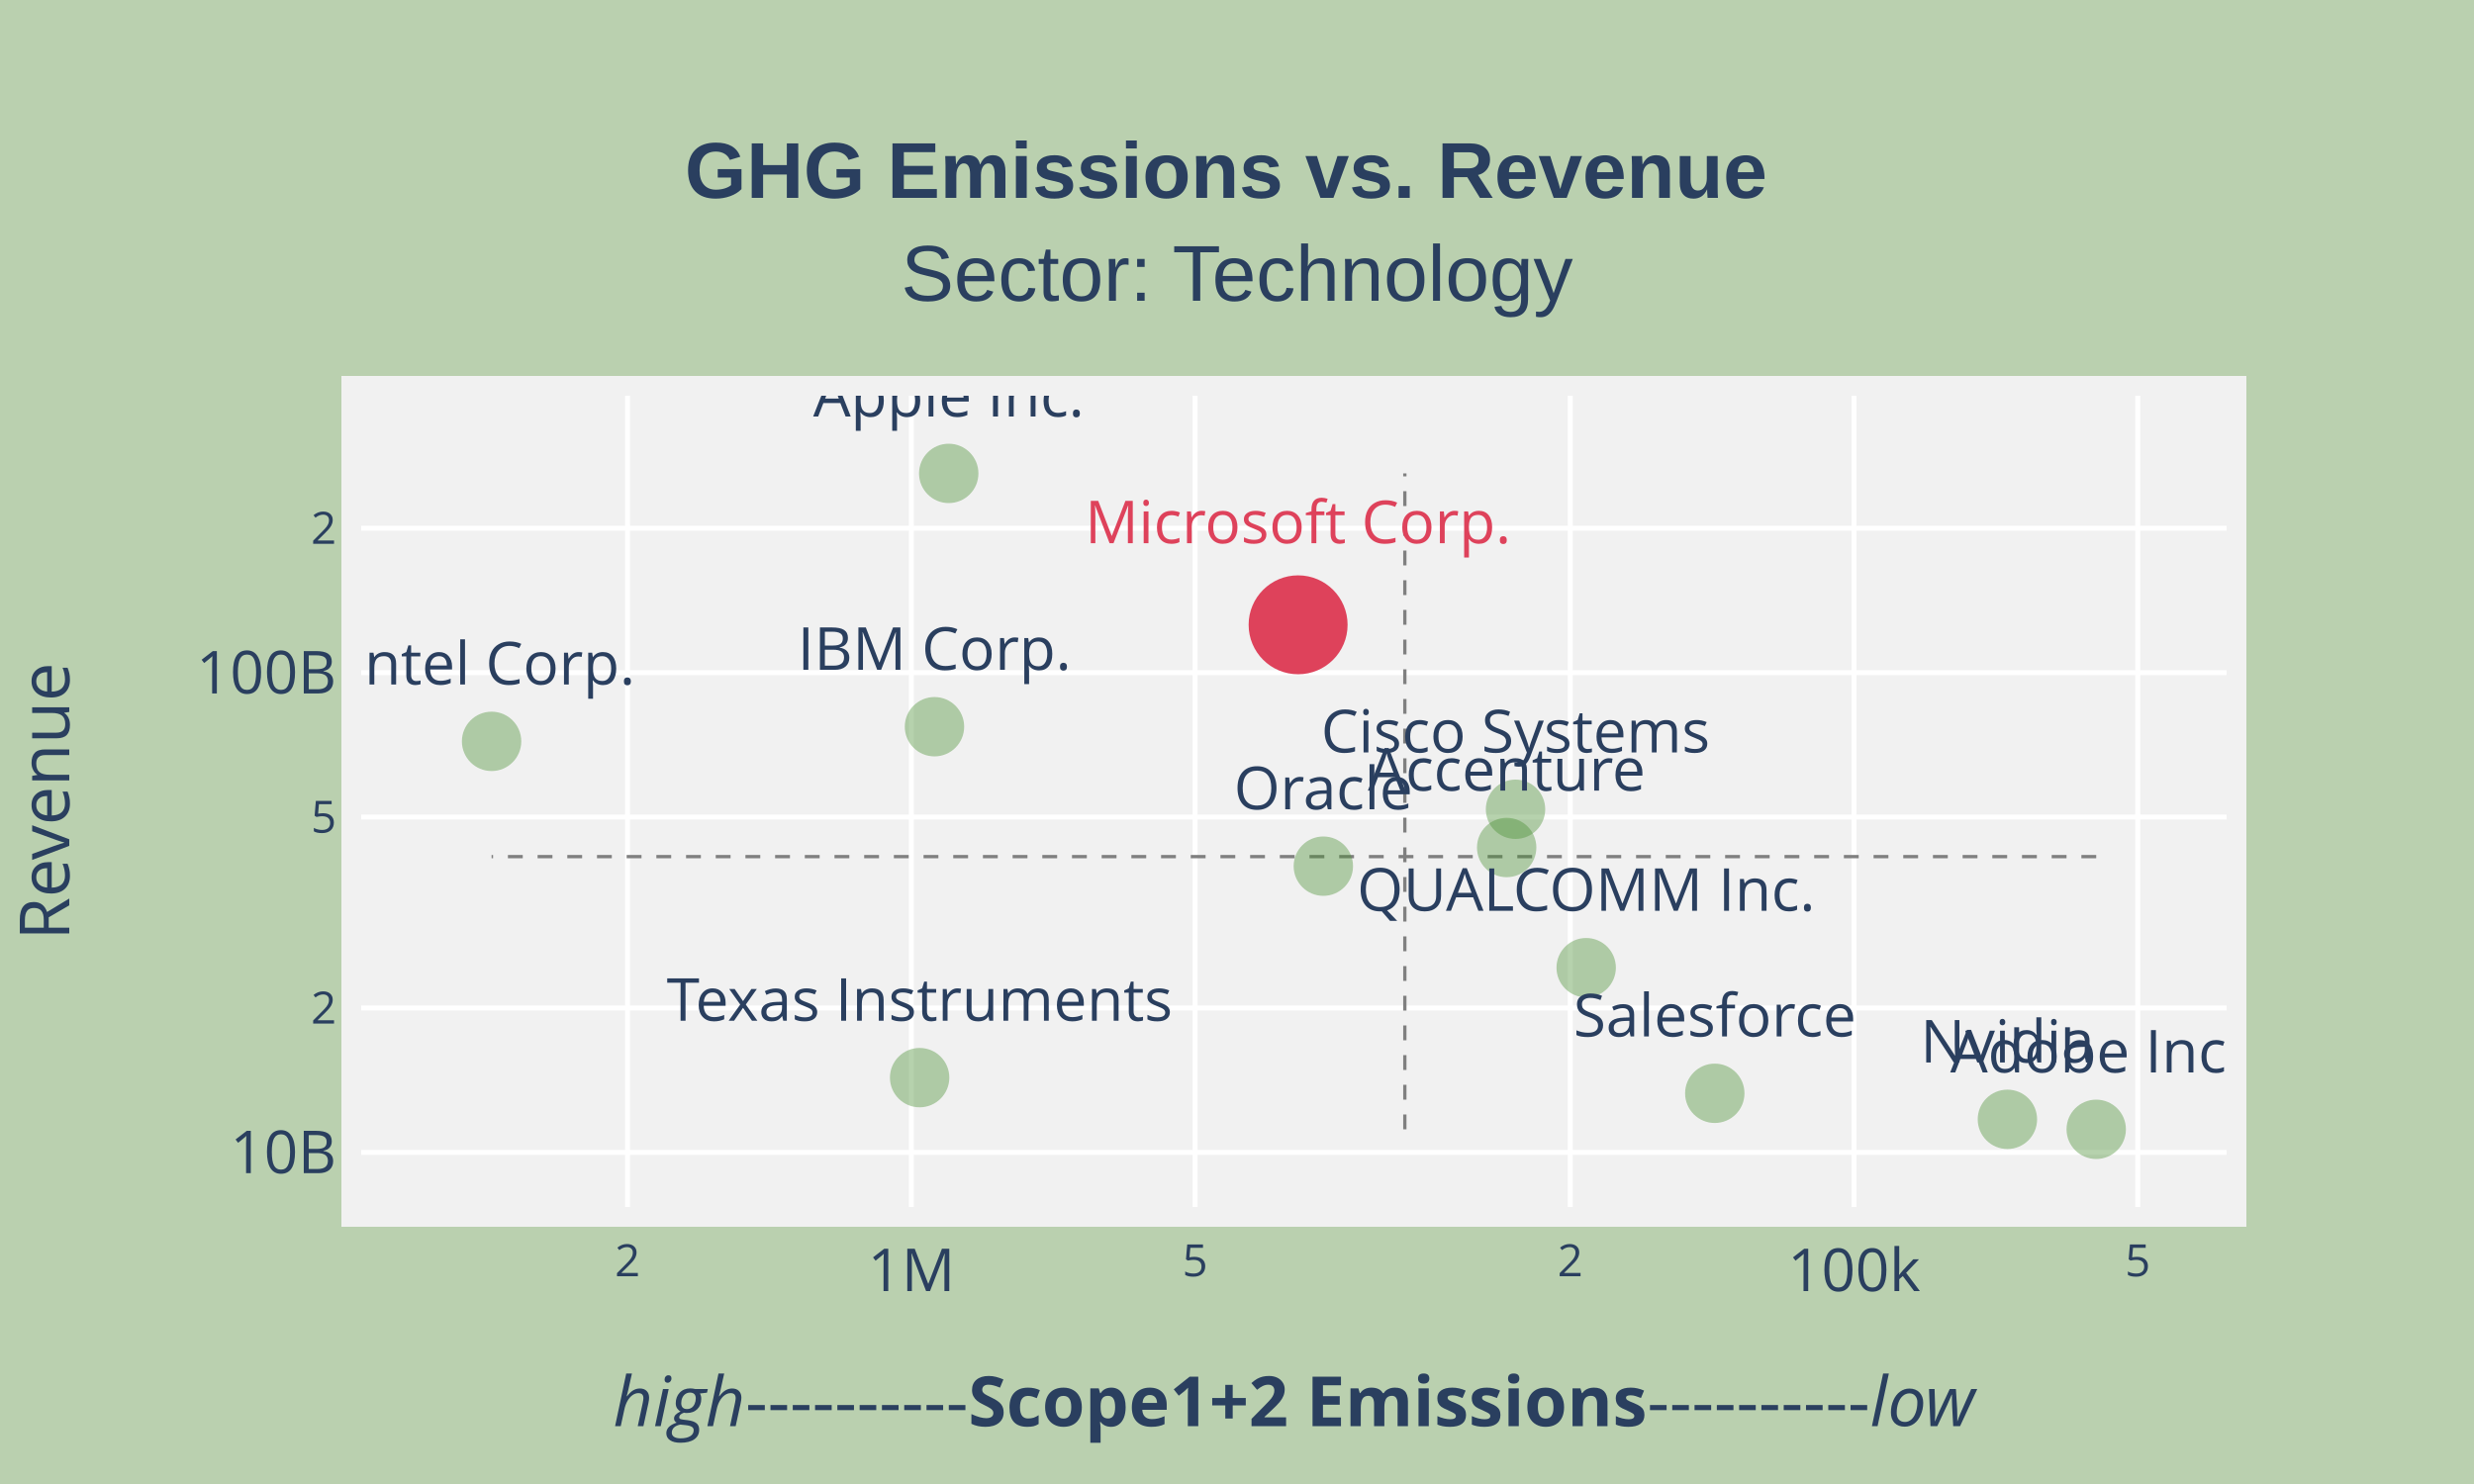
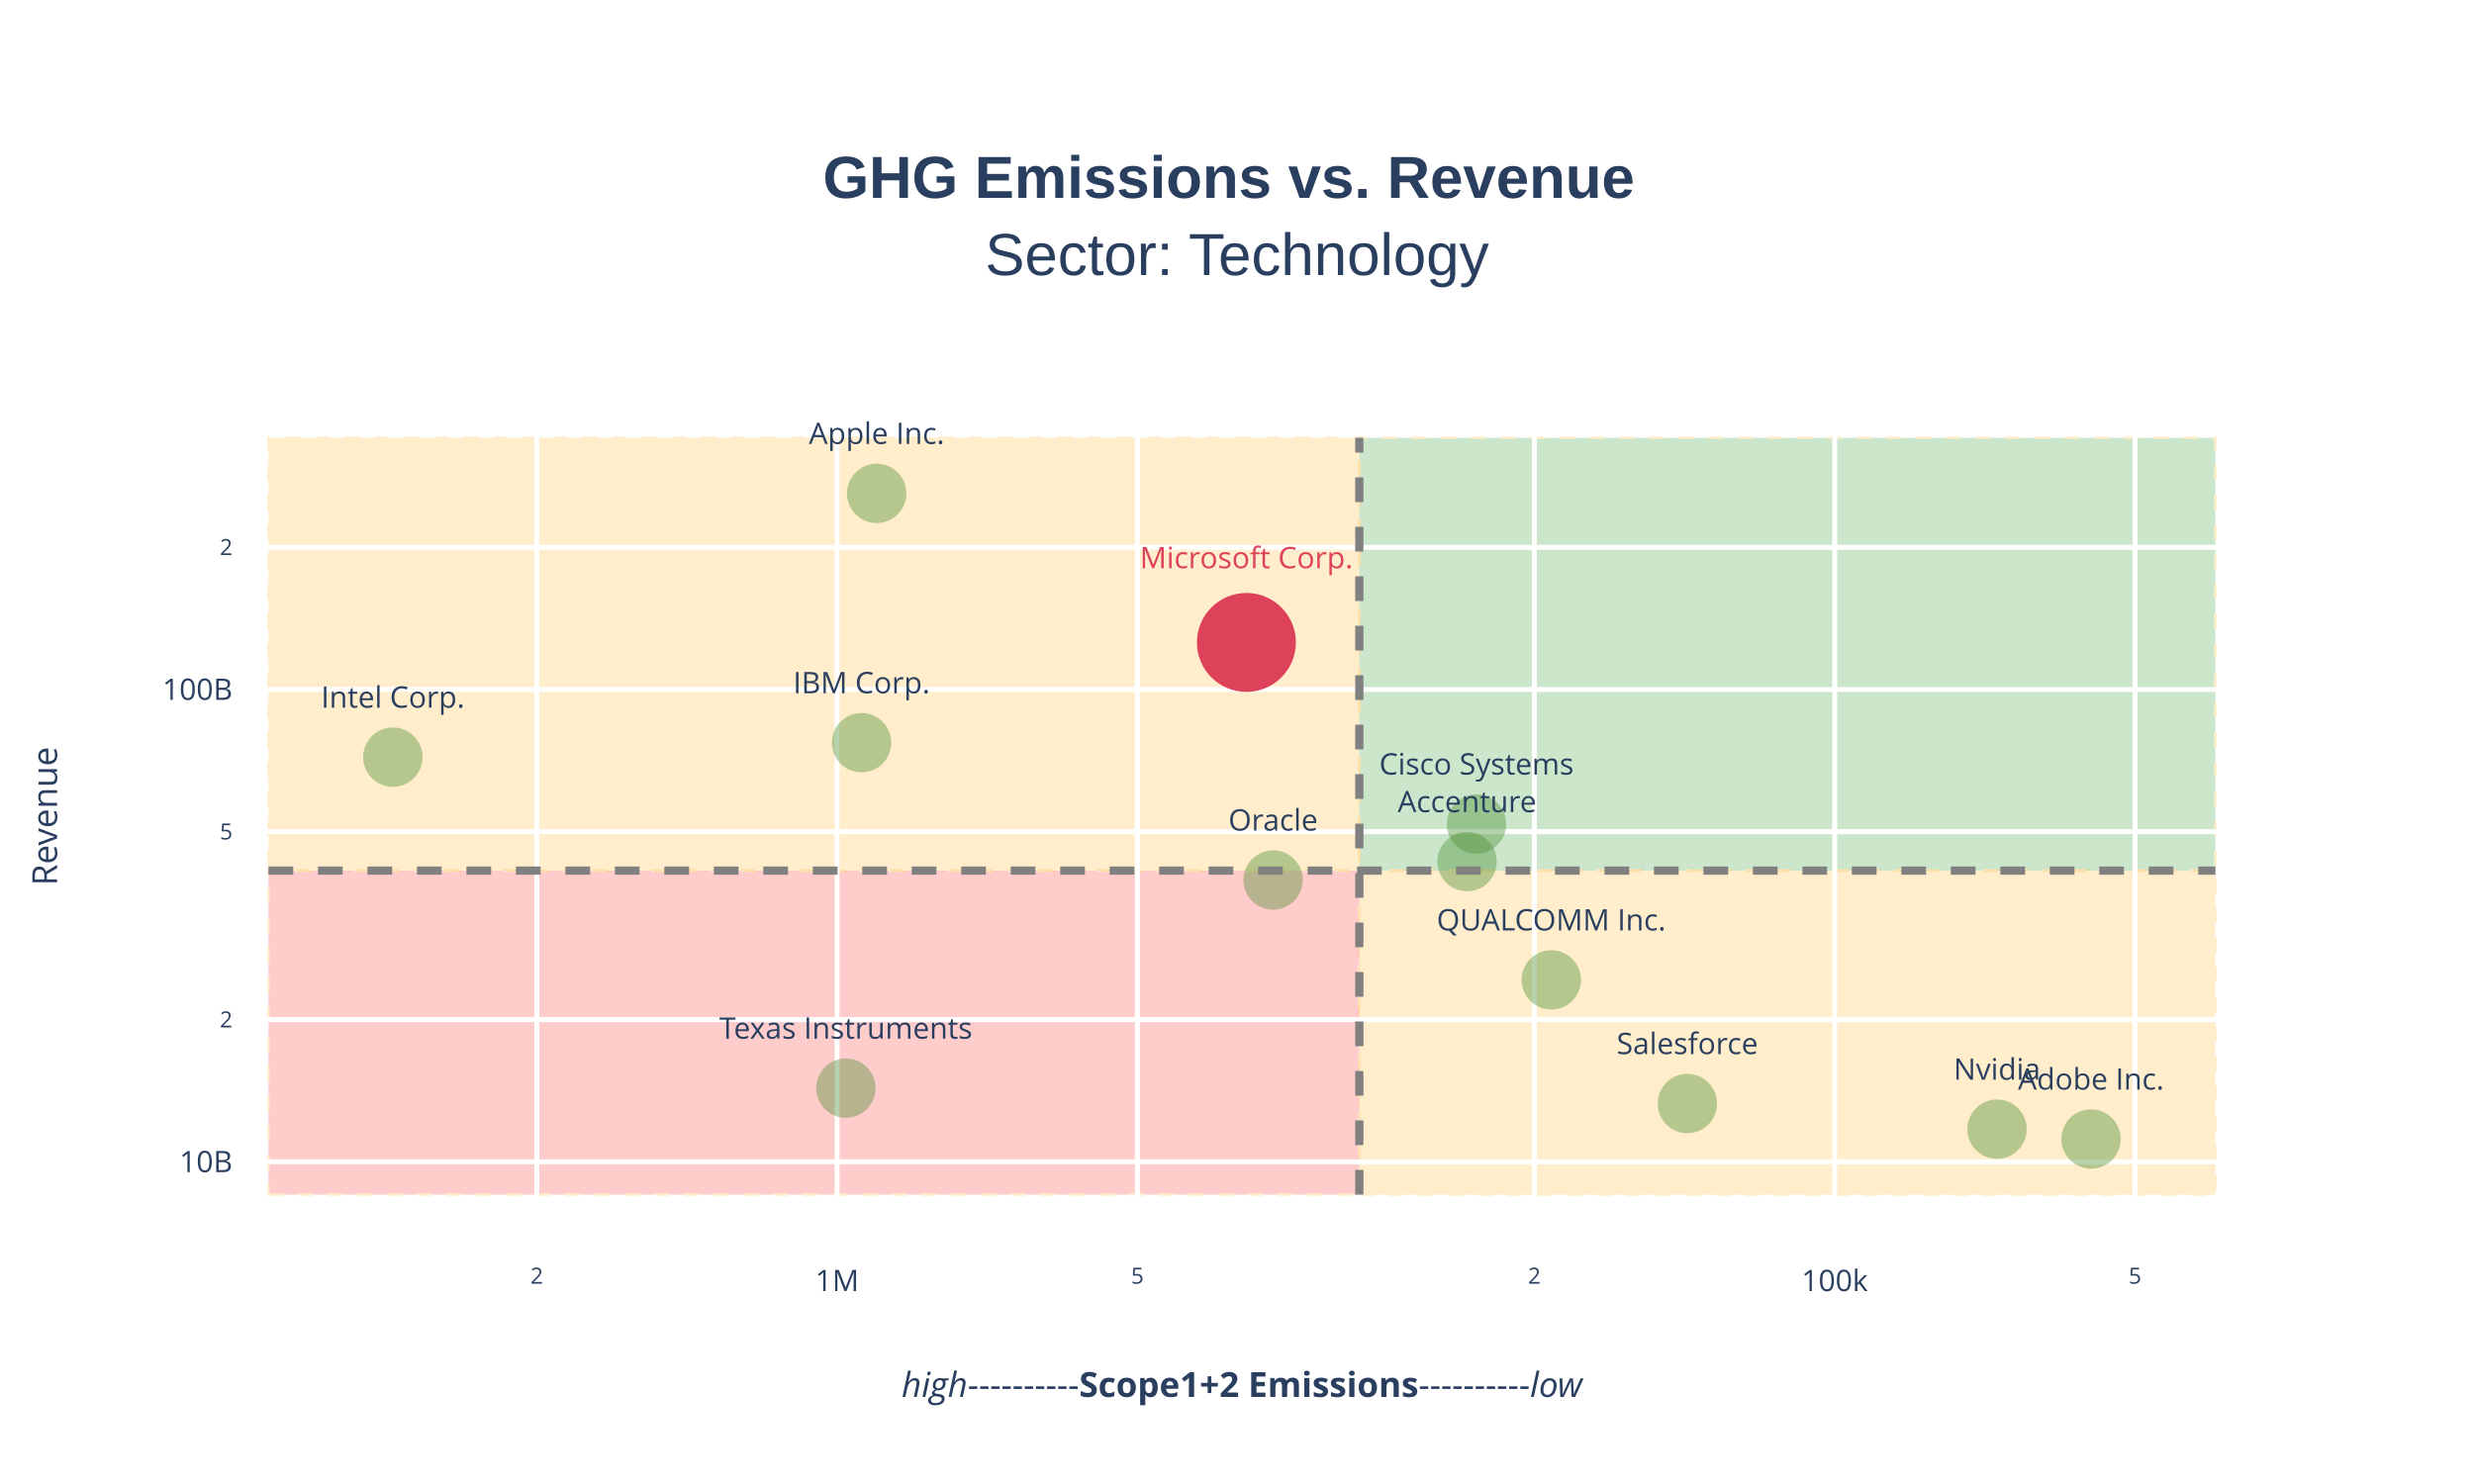
<svg xmlns="http://www.w3.org/2000/svg" class="main-svg" width="1500" height="900" style="" viewBox="0 0 500 300">
-   <rect x="0" y="0" width="500" height="300" style="fill: rgb(186, 208, 175); fill-opacity: 1;" />
-   <defs id="defs-ac1a42">
+   <rect x="0" y="0" width="500" height="300" style="fill: rgb(255, 255, 255); fill-opacity: 1;" />
+   <defs id="defs-1926a4">
    <g class="clips">
-       <clipPath id="clipac1a42xyplot" class="plotclip">
-         <rect width="377" height="164" />
-       </clipPath>
-       <clipPath class="axesclip" id="clipac1a42x">
-         <rect x="73" y="0" width="377" height="300" />
-       </clipPath>
-       <clipPath class="axesclip" id="clipac1a42y">
-         <rect x="0" y="80" width="500" height="164" />
-       </clipPath>
-       <clipPath class="axesclip" id="clipac1a42xy">
-         <rect x="73" y="80" width="377" height="164" />
+       <clipPath id="clip1926a4xyplot" class="plotclip">
+         <rect width="398" height="170" />
+       </clipPath>
+       <clipPath class="axesclip" id="clip1926a4x">
+         <rect x="52" y="0" width="398" height="300" />
+       </clipPath>
+       <clipPath class="axesclip" id="clip1926a4y">
+         <rect x="0" y="80" width="500" height="170" />
+       </clipPath>
+       <clipPath class="axesclip" id="clip1926a4xy">
+         <rect x="52" y="80" width="398" height="170" />
      </clipPath>
    </g>
    <g class="gradients" />
    <g class="patterns" />
  </defs>
-   <g class="bglayer">
-     <rect class="bg" x="69" y="76" width="385" height="172" style="fill: rgb(241, 241, 241); fill-opacity: 1; stroke-width: 0;" />
-   </g>
+   <g class="bglayer" />
  <g class="layer-below">
    <g class="imagelayer" />
    <g class="shapelayer" />
  </g>
  <g class="cartesianlayer">
    <g class="subplot xy">
      <g class="layer-subplot">
-         <g class="shapelayer" />
+         <g class="shapelayer">
+           <path data-index="0" fill-rule="evenodd" d="M274.72,176H447.74V88.5H274.72Z" clip-path="url(#clip1926a4xy)" style="opacity: 0.2; stroke: rgb(255, 165, 0); stroke-opacity: 1; fill: rgb(0, 128, 0); fill-opacity: 1; stroke-dasharray: 3px, 3px; stroke-width: 0.5px;" />
+           <path data-index="1" fill-rule="evenodd" d="M54.26,241.5H274.72V176H54.26Z" clip-path="url(#clip1926a4xy)" style="opacity: 0.2; stroke: rgb(255, 165, 0); stroke-opacity: 1; fill: rgb(255, 0, 0); fill-opacity: 1; stroke-dasharray: 3px, 3px; stroke-width: 0.5px;" />
+           <path data-index="2" fill-rule="evenodd" d="M54.26,176H274.72V88.5H54.26Z" clip-path="url(#clip1926a4xy)" style="opacity: 0.2; stroke: rgb(255, 165, 0); stroke-opacity: 1; fill: rgb(255, 165, 0); fill-opacity: 1; stroke-dasharray: 3px, 3px; stroke-width: 0.5px;" />
+           <path data-index="3" fill-rule="evenodd" d="M274.72,241.5H447.74V176H274.72Z" clip-path="url(#clip1926a4xy)" style="opacity: 0.2; stroke: rgb(255, 165, 0); stroke-opacity: 1; fill: rgb(255, 165, 0); fill-opacity: 1; stroke-dasharray: 3px, 3px; stroke-width: 0.5px;" />
+         </g>
        <g class="imagelayer" />
      </g>
      <g class="gridlayer">
        <g class="x">
-           <path class="xgrid crisp" transform="translate(126.83,0)" d="M0,80v164" style="stroke: rgb(255, 255, 255); stroke-opacity: 1; stroke-width: 1px;" />
-           <path class="xgrid crisp" transform="translate(184.18,0)" d="M0,80v164" style="stroke: rgb(255, 255, 255); stroke-opacity: 1; stroke-width: 1px;" />
-           <path class="xgrid crisp" transform="translate(241.53,0)" d="M0,80v164" style="stroke: rgb(255, 255, 255); stroke-opacity: 1; stroke-width: 1px;" />
-           <path class="xgrid crisp" transform="translate(317.35,0)" d="M0,80v164" style="stroke: rgb(255, 255, 255); stroke-opacity: 1; stroke-width: 1px;" />
-           <path class="xgrid crisp" transform="translate(374.7,0)" d="M0,80v164" style="stroke: rgb(255, 255, 255); stroke-opacity: 1; stroke-width: 1px;" />
-           <path class="xgrid crisp" transform="translate(432.05,0)" d="M0,80v164" style="stroke: rgb(255, 255, 255); stroke-opacity: 1; stroke-width: 1px;" />
+           <path class="xgrid crisp" transform="translate(108.49,0)" d="M0,80v170" style="stroke: rgb(255, 255, 255); stroke-opacity: 1; stroke-width: 1px;" />
+           <path class="xgrid crisp" transform="translate(169.18,0)" d="M0,80v170" style="stroke: rgb(255, 255, 255); stroke-opacity: 1; stroke-width: 1px;" />
+           <path class="xgrid crisp" transform="translate(229.87,0)" d="M0,80v170" style="stroke: rgb(255, 255, 255); stroke-opacity: 1; stroke-width: 1px;" />
+           <path class="xgrid crisp" transform="translate(310.1,0)" d="M0,80v170" style="stroke: rgb(255, 255, 255); stroke-opacity: 1; stroke-width: 1px;" />
+           <path class="xgrid crisp" transform="translate(370.8,0)" d="M0,80v170" style="stroke: rgb(255, 255, 255); stroke-opacity: 1; stroke-width: 1px;" />
+           <path class="xgrid crisp" transform="translate(431.49,0)" d="M0,80v170" style="stroke: rgb(255, 255, 255); stroke-opacity: 1; stroke-width: 1px;" />
        </g>
        <g class="y">
-           <path class="ygrid crisp" transform="translate(0,232.96)" d="M73,0h377" style="stroke: rgb(255, 255, 255); stroke-opacity: 1; stroke-width: 1px;" />
-           <path class="ygrid crisp" transform="translate(0,203.77)" d="M73,0h377" style="stroke: rgb(255, 255, 255); stroke-opacity: 1; stroke-width: 1px;" />
-           <path class="ygrid crisp" transform="translate(0,165.17)" d="M73,0h377" style="stroke: rgb(255, 255, 255); stroke-opacity: 1; stroke-width: 1px;" />
-           <path class="ygrid crisp" transform="translate(0,135.98)" d="M73,0h377" style="stroke: rgb(255, 255, 255); stroke-opacity: 1; stroke-width: 1px;" />
-           <path class="ygrid crisp" transform="translate(0,106.78)" d="M73,0h377" style="stroke: rgb(255, 255, 255); stroke-opacity: 1; stroke-width: 1px;" />
+           <path class="ygrid crisp" transform="translate(0,234.86)" d="M52,0h398" style="stroke: rgb(255, 255, 255); stroke-opacity: 1; stroke-width: 1px;" />
+           <path class="ygrid crisp" transform="translate(0,206.12)" d="M52,0h398" style="stroke: rgb(255, 255, 255); stroke-opacity: 1; stroke-width: 1px;" />
+           <path class="ygrid crisp" transform="translate(0,168.12)" d="M52,0h398" style="stroke: rgb(255, 255, 255); stroke-opacity: 1; stroke-width: 1px;" />
+           <path class="ygrid crisp" transform="translate(0,139.38)" d="M52,0h398" style="stroke: rgb(255, 255, 255); stroke-opacity: 1; stroke-width: 1px;" />
+           <path class="ygrid crisp" transform="translate(0,110.64)" d="M52,0h398" style="stroke: rgb(255, 255, 255); stroke-opacity: 1; stroke-width: 1px;" />
        </g>
      </g>
      <g class="zerolinelayer" />
      <path class="xlines-below" />
      <path class="ylines-below" />
      <g class="overlines-below" />
      <g class="xaxislayer-below" />
      <g class="yaxislayer-below" />
      <g class="overaxes-below" />
-       <g class="plot" transform="translate(73,80)" clip-path="url(#clipac1a42xyplot)">
+       <g class="plot" transform="translate(52,80)" clip-path="url(#clip1926a4xyplot)">
        <g class="scatterlayer mlayer">
-           <g class="trace scatter tracef82217" style="stroke-miterlimit: 2; opacity: 1;">
+           <g class="trace scatter tracea5bb61" style="stroke-miterlimit: 2; opacity: 1;">
+             <g class="fills" />
+             <g class="errorbars" />
+             <g class="lines" />
+             <g class="points">
+               <path class="point" transform="translate(244.5,94.18)" d="M6,0A6,6 0 1,1 0,-6A6,6 0 0,1 6,0Z" style="opacity: 0.4; stroke-width: 0px; fill: rgb(72, 143, 49); fill-opacity: 1;" />
+               <path class="point" transform="translate(370.6,150.26)" d="M6,0A6,6 0 1,1 0,-6A6,6 0 0,1 6,0Z" style="opacity: 0.4; stroke-width: 0px; fill: rgb(72, 143, 49); fill-opacity: 1;" />
+               <path class="point" transform="translate(125.18,19.74)" d="M6,0A6,6 0 1,1 0,-6A6,6 0 0,1 6,0Z" style="opacity: 0.4; stroke-width: 0px; fill: rgb(72, 143, 49); fill-opacity: 1;" />
+               <path class="point" transform="translate(246.4,86.58)" d="M6,0A6,6 0 1,1 0,-6A6,6 0 0,1 6,0Z" style="opacity: 0.4; stroke-width: 0px; fill: rgb(72, 143, 49); fill-opacity: 1;" />
+               <path class="point" transform="translate(122.12,70.14)" d="M6,0A6,6 0 1,1 0,-6A6,6 0 0,1 6,0Z" style="opacity: 0.4; stroke-width: 0px; fill: rgb(72, 143, 49); fill-opacity: 1;" />
+               <path class="point" transform="translate(27.4,73.06)" d="M6,0A6,6 0 1,1 0,-6A6,6 0 0,1 6,0Z" style="opacity: 0.4; stroke-width: 0px; fill: rgb(72, 143, 49); fill-opacity: 1;" />
+               <path class="point" transform="translate(351.6,148.27)" d="M6,0A6,6 0 1,1 0,-6A6,6 0 0,1 6,0Z" style="opacity: 0.4; stroke-width: 0px; fill: rgb(72, 143, 49); fill-opacity: 1;" />
+               <path class="point" transform="translate(205.3,97.9)" d="M6,0A6,6 0 1,1 0,-6A6,6 0 0,1 6,0Z" style="opacity: 0.4; stroke-width: 0px; fill: rgb(72, 143, 49); fill-opacity: 1;" />
+               <path class="point" transform="translate(261.52,118.09)" d="M6,0A6,6 0 1,1 0,-6A6,6 0 0,1 6,0Z" style="opacity: 0.4; stroke-width: 0px; fill: rgb(72, 143, 49); fill-opacity: 1;" />
+               <path class="point" transform="translate(289.02,143.09)" d="M6,0A6,6 0 1,1 0,-6A6,6 0 0,1 6,0Z" style="opacity: 0.4; stroke-width: 0px; fill: rgb(72, 143, 49); fill-opacity: 1;" />
+               <path class="point" transform="translate(118.95,139.97)" d="M6,0A6,6 0 1,1 0,-6A6,6 0 0,1 6,0Z" style="opacity: 0.4; stroke-width: 0px; fill: rgb(72, 143, 49); fill-opacity: 1;" />
+             </g>
+             <g class="text">
+               <g class="textpoint" transform="translate(0,-10)">
+                 <text x="244.5" y="94.18" text-anchor="middle" style="font-family: 'Open Sans', verdana, arial, sans-serif; font-size: 6px; fill: rgb(42, 63, 95); fill-opacity: 1; white-space: pre;">Accenture</text>
+               </g>
+               <g class="textpoint" transform="translate(0,-10)">
+                 <text x="370.6" y="150.26" text-anchor="middle" style="font-family: 'Open Sans', verdana, arial, sans-serif; font-size: 6px; fill: rgb(42, 63, 95); fill-opacity: 1; white-space: pre;">Adobe Inc.</text>
+               </g>
+               <g class="textpoint" transform="translate(0,-10)">
+                 <text x="125.18" y="19.74" text-anchor="middle" style="font-family: 'Open Sans', verdana, arial, sans-serif; font-size: 6px; fill: rgb(42, 63, 95); fill-opacity: 1; white-space: pre;">Apple Inc.</text>
+               </g>
+               <g class="textpoint" transform="translate(0,-10)">
+                 <text x="246.4" y="86.58" text-anchor="middle" style="font-family: 'Open Sans', verdana, arial, sans-serif; font-size: 6px; fill: rgb(42, 63, 95); fill-opacity: 1; white-space: pre;">Cisco Systems</text>
+               </g>
+               <g class="textpoint" transform="translate(0,-10)">
+                 <text x="122.12" y="70.14" text-anchor="middle" style="font-family: 'Open Sans', verdana, arial, sans-serif; font-size: 6px; fill: rgb(42, 63, 95); fill-opacity: 1; white-space: pre;">IBM Corp.</text>
+               </g>
+               <g class="textpoint" transform="translate(0,-10)">
+                 <text x="27.4" y="73.06" text-anchor="middle" style="font-family: 'Open Sans', verdana, arial, sans-serif; font-size: 6px; fill: rgb(42, 63, 95); fill-opacity: 1; white-space: pre;">Intel Corp.</text>
+               </g>
+               <g class="textpoint" transform="translate(0,-10)">
+                 <text x="351.6" y="148.27" text-anchor="middle" style="font-family: 'Open Sans', verdana, arial, sans-serif; font-size: 6px; fill: rgb(42, 63, 95); fill-opacity: 1; white-space: pre;">Nvidia</text>
+               </g>
+               <g class="textpoint" transform="translate(0,-10)">
+                 <text x="205.3" y="97.9" text-anchor="middle" style="font-family: 'Open Sans', verdana, arial, sans-serif; font-size: 6px; fill: rgb(42, 63, 95); fill-opacity: 1; white-space: pre;">Oracle</text>
+               </g>
+               <g class="textpoint" transform="translate(0,-10)">
+                 <text x="261.52" y="118.09" text-anchor="middle" style="font-family: 'Open Sans', verdana, arial, sans-serif; font-size: 6px; fill: rgb(42, 63, 95); fill-opacity: 1; white-space: pre;">QUALCOMM Inc.</text>
+               </g>
+               <g class="textpoint" transform="translate(0,-10)">
+                 <text x="289.02" y="143.09" text-anchor="middle" style="font-family: 'Open Sans', verdana, arial, sans-serif; font-size: 6px; fill: rgb(42, 63, 95); fill-opacity: 1; white-space: pre;">Salesforce</text>
+               </g>
+               <g class="textpoint" transform="translate(0,-10)">
+                 <text x="118.95" y="139.97" text-anchor="middle" style="font-family: 'Open Sans', verdana, arial, sans-serif; font-size: 6px; fill: rgb(42, 63, 95); fill-opacity: 1; white-space: pre;">Texas Instruments</text>
+               </g>
+             </g>
+           </g>
+           <g class="trace scatter traced766b5" style="stroke-miterlimit: 2; opacity: 1;">
+             <g class="fills" />
+             <g class="errorbars" />
+             <g class="lines" />
+             <g class="points">
+               <path class="point" transform="translate(199.9,49.87)" d="M10,0A10,10 0 1,1 0,-10A10,10 0 0,1 10,0Z" style="opacity: 1; stroke-width: 0px; fill: rgb(222, 66, 91); fill-opacity: 1;" />
+             </g>
+             <g class="text">
+               <g class="textpoint" transform="translate(0,-15)">
+                 <text x="199.9" y="49.87" text-anchor="middle" style="font-family: 'Open Sans', verdana, arial, sans-serif; font-size: 6px; fill: rgb(222, 66, 91); fill-opacity: 1; white-space: pre;">Microsoft Corp.</text>
+               </g>
+             </g>
+           </g>
+           <g class="trace scatter trace35f4cb" style="stroke-miterlimit: 2; opacity: 1;">
            <g class="fills" />
            <g class="errorbars" />
            <g class="lines">
-               <path class="js-line" d="M210.92,148.3L210.92,15.7" style="vector-effect: non-scaling-stroke; fill: none; stroke: rgb(128, 128, 128); stroke-opacity: 1; stroke-width: 2px; opacity: 1; stroke-dasharray: 9px, 9px;" />
+               <path class="js-line" d="M222.72,161.5L222.72,8.5" style="vector-effect: non-scaling-stroke; fill: none; stroke: rgb(128, 128, 128); stroke-opacity: 1; stroke-width: 5px; opacity: 1; stroke-dasharray: 15px, 15px;" />
            </g>
            <g class="points" />
            <g class="text" />
          </g>
-           <g class="trace scatter tracee0b347" style="stroke-miterlimit: 2; opacity: 1;">
+           <g class="trace scatter trace57830c" style="stroke-miterlimit: 2; opacity: 1;">
            <g class="fills" />
            <g class="errorbars" />
            <g class="lines">
-               <path class="js-line" d="M350.65,93.17L26.35,93.17" style="vector-effect: non-scaling-stroke; fill: none; stroke: rgb(128, 128, 128); stroke-opacity: 1; stroke-width: 2px; opacity: 1; stroke-dasharray: 9px, 9px;" />
+               <path class="js-line" d="M2.26,96L395.74,96" style="vector-effect: non-scaling-stroke; fill: none; stroke: rgb(128, 128, 128); stroke-opacity: 1; stroke-width: 5px; opacity: 1; stroke-dasharray: 15px, 15px;" />
            </g>
            <g class="points" />
            <g class="text" />
-           </g>
-           <g class="trace scatter trace790ee4" style="stroke-miterlimit: 2; opacity: 1;">
-             <g class="fills" />
-             <g class="errorbars" />
-             <g class="lines" />
-             <g class="points">
-               <path class="point" transform="translate(231.5,91.33)" d="M6,0A6,6 0 1,1 0,-6A6,6 0 0,1 6,0Z" style="opacity: 0.4; stroke-width: 0px; fill: rgb(72, 143, 49); fill-opacity: 1;" />
-               <path class="point" transform="translate(350.65,148.3)" d="M6,0A6,6 0 1,1 0,-6A6,6 0 0,1 6,0Z" style="opacity: 0.4; stroke-width: 0px; fill: rgb(72, 143, 49); fill-opacity: 1;" />
-               <path class="point" transform="translate(118.74,15.7)" d="M6,0A6,6 0 1,1 0,-6A6,6 0 0,1 6,0Z" style="opacity: 0.4; stroke-width: 0px; fill: rgb(72, 143, 49); fill-opacity: 1;" />
-               <path class="point" transform="translate(233.29,83.6)" d="M6,0A6,6 0 1,1 0,-6A6,6 0 0,1 6,0Z" style="opacity: 0.4; stroke-width: 0px; fill: rgb(72, 143, 49); fill-opacity: 1;" />
-               <path class="point" transform="translate(115.86,66.91)" d="M6,0A6,6 0 1,1 0,-6A6,6 0 0,1 6,0Z" style="opacity: 0.4; stroke-width: 0px; fill: rgb(72, 143, 49); fill-opacity: 1;" />
-               <path class="point" transform="translate(26.35,69.87)" d="M6,0A6,6 0 1,1 0,-6A6,6 0 0,1 6,0Z" style="opacity: 0.4; stroke-width: 0px; fill: rgb(72, 143, 49); fill-opacity: 1;" />
-               <path class="point" transform="translate(332.7,146.28)" d="M6,0A6,6 0 1,1 0,-6A6,6 0 0,1 6,0Z" style="opacity: 0.4; stroke-width: 0px; fill: rgb(72, 143, 49); fill-opacity: 1;" />
-               <path class="point" transform="translate(194.45,95.1)" d="M6,0A6,6 0 1,1 0,-6A6,6 0 0,1 6,0Z" style="opacity: 0.4; stroke-width: 0px; fill: rgb(72, 143, 49); fill-opacity: 1;" />
-               <path class="point" transform="translate(247.57,115.62)" d="M6,0A6,6 0 1,1 0,-6A6,6 0 0,1 6,0Z" style="opacity: 0.4; stroke-width: 0px; fill: rgb(72, 143, 49); fill-opacity: 1;" />
-               <path class="point" transform="translate(273.56,141.02)" d="M6,0A6,6 0 1,1 0,-6A6,6 0 0,1 6,0Z" style="opacity: 0.4; stroke-width: 0px; fill: rgb(72, 143, 49); fill-opacity: 1;" />
-               <path class="point" transform="translate(112.86,137.85)" d="M6,0A6,6 0 1,1 0,-6A6,6 0 0,1 6,0Z" style="opacity: 0.4; stroke-width: 0px; fill: rgb(72, 143, 49); fill-opacity: 1;" />
-             </g>
-             <g class="text">
-               <g class="textpoint" transform="translate(0,-11.5)">
-                 <text x="231.5" y="91.33" text-anchor="middle" style="font-family: 'Open Sans', verdana, arial, sans-serif; font-size: 12px; fill: rgb(42, 63, 95); fill-opacity: 1; white-space: pre;">Accenture</text>
-               </g>
-               <g class="textpoint" transform="translate(0,-11.5)">
-                 <text x="350.65" y="148.3" text-anchor="middle" style="font-family: 'Open Sans', verdana, arial, sans-serif; font-size: 12px; fill: rgb(42, 63, 95); fill-opacity: 1; white-space: pre;">Adobe Inc.</text>
-               </g>
-               <g class="textpoint" transform="translate(0,-11.5)">
-                 <text x="118.74" y="15.7" text-anchor="middle" style="font-family: 'Open Sans', verdana, arial, sans-serif; font-size: 12px; fill: rgb(42, 63, 95); fill-opacity: 1; white-space: pre;">Apple Inc.</text>
-               </g>
-               <g class="textpoint" transform="translate(0,-11.5)">
-                 <text x="233.29" y="83.6" text-anchor="middle" style="font-family: 'Open Sans', verdana, arial, sans-serif; font-size: 12px; fill: rgb(42, 63, 95); fill-opacity: 1; white-space: pre;">Cisco Systems</text>
-               </g>
-               <g class="textpoint" transform="translate(0,-11.5)">
-                 <text x="115.86" y="66.91" text-anchor="middle" style="font-family: 'Open Sans', verdana, arial, sans-serif; font-size: 12px; fill: rgb(42, 63, 95); fill-opacity: 1; white-space: pre;">IBM Corp.</text>
-               </g>
-               <g class="textpoint" transform="translate(0,-11.5)">
-                 <text x="26.35" y="69.87" text-anchor="middle" style="font-family: 'Open Sans', verdana, arial, sans-serif; font-size: 12px; fill: rgb(42, 63, 95); fill-opacity: 1; white-space: pre;">Intel Corp.</text>
-               </g>
-               <g class="textpoint" transform="translate(0,-11.5)">
-                 <text x="332.7" y="146.28" text-anchor="middle" style="font-family: 'Open Sans', verdana, arial, sans-serif; font-size: 12px; fill: rgb(42, 63, 95); fill-opacity: 1; white-space: pre;">Nvidia</text>
-               </g>
-               <g class="textpoint" transform="translate(0,-11.5)">
-                 <text x="194.45" y="95.1" text-anchor="middle" style="font-family: 'Open Sans', verdana, arial, sans-serif; font-size: 12px; fill: rgb(42, 63, 95); fill-opacity: 1; white-space: pre;">Oracle</text>
-               </g>
-               <g class="textpoint" transform="translate(0,-11.5)">
-                 <text x="247.57" y="115.62" text-anchor="middle" style="font-family: 'Open Sans', verdana, arial, sans-serif; font-size: 12px; fill: rgb(42, 63, 95); fill-opacity: 1; white-space: pre;">QUALCOMM Inc.</text>
-               </g>
-               <g class="textpoint" transform="translate(0,-11.5)">
-                 <text x="273.56" y="141.02" text-anchor="middle" style="font-family: 'Open Sans', verdana, arial, sans-serif; font-size: 12px; fill: rgb(42, 63, 95); fill-opacity: 1; white-space: pre;">Salesforce</text>
-               </g>
-               <g class="textpoint" transform="translate(0,-11.5)">
-                 <text x="112.86" y="137.85" text-anchor="middle" style="font-family: 'Open Sans', verdana, arial, sans-serif; font-size: 12px; fill: rgb(42, 63, 95); fill-opacity: 1; white-space: pre;">Texas Instruments</text>
-               </g>
-             </g>
-           </g>
-           <g class="trace scatter trace30d5d0" style="stroke-miterlimit: 2; opacity: 1;">
-             <g class="fills" />
-             <g class="errorbars" />
-             <g class="lines" />
-             <g class="points">
-               <path class="point" transform="translate(189.35,46.31)" d="M10,0A10,10 0 1,1 0,-10A10,10 0 0,1 10,0Z" style="opacity: 1; stroke-width: 0px; fill: rgb(222, 66, 91); fill-opacity: 1;" />
-             </g>
-             <g class="text">
-               <g class="textpoint" transform="translate(0,-16.5)">
-                 <text x="189.35" y="46.31" text-anchor="middle" style="font-family: 'Open Sans', verdana, arial, sans-serif; font-size: 12px; fill: rgb(222, 66, 91); fill-opacity: 1; white-space: pre;">Microsoft Corp.</text>
-               </g>
-             </g>
          </g>
        </g>
      </g>
      <g class="overplot" />
      <path class="xlines-above crisp" d="M0,0" style="fill: none;" />
      <path class="ylines-above crisp" d="M0,0" style="fill: none;" />
      <g class="overlines-above" />
      <g class="xaxislayer-above">
        <g class="xtick">
-           <text text-anchor="middle" x="0" y="258" transform="translate(126.83,0)" style="font-family: 'Open Sans', verdana, arial, sans-serif; font-size: 9px; fill: rgb(42, 63, 95); fill-opacity: 1; white-space: pre; opacity: 1;">2</text>
-         </g>
-         <g class="xtick">
-           <text text-anchor="middle" x="0" y="261" style="font-family: 'Open Sans', verdana, arial, sans-serif; font-size: 12px; fill: rgb(42, 63, 95); fill-opacity: 1; white-space: pre; opacity: 1;" transform="translate(184.18,0)">1M</text>
-         </g>
-         <g class="xtick">
-           <text text-anchor="middle" x="0" y="258" style="font-family: 'Open Sans', verdana, arial, sans-serif; font-size: 9px; fill: rgb(42, 63, 95); fill-opacity: 1; white-space: pre; opacity: 1;" transform="translate(241.53,0)">5</text>
-         </g>
-         <g class="xtick">
-           <text text-anchor="middle" x="0" y="258" style="font-family: 'Open Sans', verdana, arial, sans-serif; font-size: 9px; fill: rgb(42, 63, 95); fill-opacity: 1; white-space: pre; opacity: 1;" transform="translate(317.35,0)">2</text>
-         </g>
-         <g class="xtick">
-           <text text-anchor="middle" x="0" y="261" style="font-family: 'Open Sans', verdana, arial, sans-serif; font-size: 12px; fill: rgb(42, 63, 95); fill-opacity: 1; white-space: pre; opacity: 1;" transform="translate(374.7,0)">100k</text>
-         </g>
-         <g class="xtick">
-           <text text-anchor="middle" x="0" y="258" style="font-family: 'Open Sans', verdana, arial, sans-serif; font-size: 9px; fill: rgb(42, 63, 95); fill-opacity: 1; white-space: pre; opacity: 1;" transform="translate(432.05,0)">5</text>
+           <text text-anchor="middle" x="0" y="259.5" transform="translate(108.49,0)" style="font-family: 'Open Sans', verdana, arial, sans-serif; font-size: 4.5px; fill: rgb(42, 63, 95); fill-opacity: 1; white-space: pre; opacity: 1;">2</text>
+         </g>
+         <g class="xtick">
+           <text text-anchor="middle" x="0" y="261" style="font-family: 'Open Sans', verdana, arial, sans-serif; font-size: 6px; fill: rgb(42, 63, 95); fill-opacity: 1; white-space: pre; opacity: 1;" transform="translate(169.18,0)">1M</text>
+         </g>
+         <g class="xtick">
+           <text text-anchor="middle" x="0" y="259.5" style="font-family: 'Open Sans', verdana, arial, sans-serif; font-size: 4.5px; fill: rgb(42, 63, 95); fill-opacity: 1; white-space: pre; opacity: 1;" transform="translate(229.87,0)">5</text>
+         </g>
+         <g class="xtick">
+           <text text-anchor="middle" x="0" y="259.5" style="font-family: 'Open Sans', verdana, arial, sans-serif; font-size: 4.5px; fill: rgb(42, 63, 95); fill-opacity: 1; white-space: pre; opacity: 1;" transform="translate(310.1,0)">2</text>
+         </g>
+         <g class="xtick">
+           <text text-anchor="middle" x="0" y="261" style="font-family: 'Open Sans', verdana, arial, sans-serif; font-size: 6px; fill: rgb(42, 63, 95); fill-opacity: 1; white-space: pre; opacity: 1;" transform="translate(370.8,0)">100k</text>
+         </g>
+         <g class="xtick">
+           <text text-anchor="middle" x="0" y="259.5" style="font-family: 'Open Sans', verdana, arial, sans-serif; font-size: 4.5px; fill: rgb(42, 63, 95); fill-opacity: 1; white-space: pre; opacity: 1;" transform="translate(431.49,0)">5</text>
        </g>
      </g>
      <g class="yaxislayer-above">
        <g class="ytick">
-           <text text-anchor="end" x="68" y="4.2" transform="translate(0,232.96)" style="font-family: 'Open Sans', verdana, arial, sans-serif; font-size: 12px; fill: rgb(42, 63, 95); fill-opacity: 1; white-space: pre; opacity: 1;">10B</text>
-         </g>
-         <g class="ytick">
-           <text text-anchor="end" x="68" y="3.15" style="font-family: 'Open Sans', verdana, arial, sans-serif; font-size: 9px; fill: rgb(42, 63, 95); fill-opacity: 1; white-space: pre; opacity: 1;" transform="translate(0,203.77)">2</text>
-         </g>
-         <g class="ytick">
-           <text text-anchor="end" x="68" y="3.15" style="font-family: 'Open Sans', verdana, arial, sans-serif; font-size: 9px; fill: rgb(42, 63, 95); fill-opacity: 1; white-space: pre; opacity: 1;" transform="translate(0,165.17)">5</text>
-         </g>
-         <g class="ytick">
-           <text text-anchor="end" x="68" y="4.2" style="font-family: 'Open Sans', verdana, arial, sans-serif; font-size: 12px; fill: rgb(42, 63, 95); fill-opacity: 1; white-space: pre; opacity: 1;" transform="translate(0,135.98)">100B</text>
-         </g>
-         <g class="ytick">
-           <text text-anchor="end" x="68" y="3.15" style="font-family: 'Open Sans', verdana, arial, sans-serif; font-size: 9px; fill: rgb(42, 63, 95); fill-opacity: 1; white-space: pre; opacity: 1;" transform="translate(0,106.78)">2</text>
+           <text text-anchor="end" x="47" y="2.1" transform="translate(0,234.86)" style="font-family: 'Open Sans', verdana, arial, sans-serif; font-size: 6px; fill: rgb(42, 63, 95); fill-opacity: 1; white-space: pre; opacity: 1;">10B</text>
+         </g>
+         <g class="ytick">
+           <text text-anchor="end" x="47" y="1.575" style="font-family: 'Open Sans', verdana, arial, sans-serif; font-size: 4.5px; fill: rgb(42, 63, 95); fill-opacity: 1; white-space: pre; opacity: 1;" transform="translate(0,206.12)">2</text>
+         </g>
+         <g class="ytick">
+           <text text-anchor="end" x="47" y="1.575" style="font-family: 'Open Sans', verdana, arial, sans-serif; font-size: 4.5px; fill: rgb(42, 63, 95); fill-opacity: 1; white-space: pre; opacity: 1;" transform="translate(0,168.12)">5</text>
+         </g>
+         <g class="ytick">
+           <text text-anchor="end" x="47" y="2.1" style="font-family: 'Open Sans', verdana, arial, sans-serif; font-size: 6px; fill: rgb(42, 63, 95); fill-opacity: 1; white-space: pre; opacity: 1;" transform="translate(0,139.38)">100B</text>
+         </g>
+         <g class="ytick">
+           <text text-anchor="end" x="47" y="1.575" style="font-family: 'Open Sans', verdana, arial, sans-serif; font-size: 4.5px; fill: rgb(42, 63, 95); fill-opacity: 1; white-space: pre; opacity: 1;" transform="translate(0,110.64)">2</text>
        </g>
      </g>
      <g class="overaxes-above" />
    </g>
  </g>
  <g class="polarlayer" />
  <g class="ternarylayer" />
  <g class="geolayer" />
  <g class="funnelarealayer" />
  <g class="pielayer" />
  <g class="iciclelayer" />
  <g class="treemaplayer" />
  <g class="sunburstlayer" />
  <g class="glimages" />
-   <defs id="topdefs-ac1a42">
+   <defs id="topdefs-1926a4">
    <g class="clips" />
  </defs>
  <g class="layer-above">
    <g class="imagelayer" />
    <g class="shapelayer" />
  </g>
  <g class="infolayer">
    <g class="g-gtitle">
-       <text class="gtitle" x="250" y="40" text-anchor="middle" dy="0em" style="font-family: Arial; font-size: 16px; fill: rgb(42, 63, 95); opacity: 1; font-weight: normal; white-space: pre;">
+       <text class="gtitle" x="250" y="40" text-anchor="middle" dy="0em" style="font-family: Arial; font-size: 12px; fill: rgb(42, 63, 95); opacity: 1; font-weight: normal; white-space: pre;">
        <tspan class="line" dy="0em" x="250" y="40">
          <tspan style="font-weight:bold">GHG Emissions vs. Revenue</tspan>
        </tspan>
        <tspan class="line" dy="1.3em" x="250" y="40">Sector: Technology</tspan>
      </text>
    </g>
    <g class="g-xtitle">
-       <text class="xtitle" x="261.5" y="288.3" text-anchor="middle" style="font-family: 'Open Sans', verdana, arial, sans-serif; font-size: 14px; fill: rgb(42, 63, 95); opacity: 1; font-weight: normal; white-space: pre;">
+       <text class="xtitle" x="251" y="282.4" text-anchor="middle" style="font-family: 'Open Sans', verdana, arial, sans-serif; font-size: 7px; fill: rgb(42, 63, 95); opacity: 1; font-weight: normal; white-space: pre;">
        <tspan style="font-style:italic">high</tspan>----------<tspan style="font-weight:bold">Scope1+2 Emissions</tspan>----------<tspan style="font-style:italic">low</tspan>
      </text>
    </g>
-     <g class="g-ytitle" transform="translate(1.924805,0)">
-       <text class="ytitle" transform="rotate(-90,12.075,162)" x="12.075" y="162" text-anchor="middle" style="font-family: 'Open Sans', verdana, arial, sans-serif; font-size: 14px; fill: rgb(42, 63, 95); opacity: 1; font-weight: normal; white-space: pre;">Revenue</text>
+     <g class="g-ytitle">
+       <text class="ytitle" transform="rotate(-90,11.5375,165)" x="11.538" y="165" text-anchor="middle" style="font-family: 'Open Sans', verdana, arial, sans-serif; font-size: 7px; fill: rgb(42, 63, 95); opacity: 1; font-weight: normal; white-space: pre;">Revenue</text>
    </g>
  </g>
</svg>
